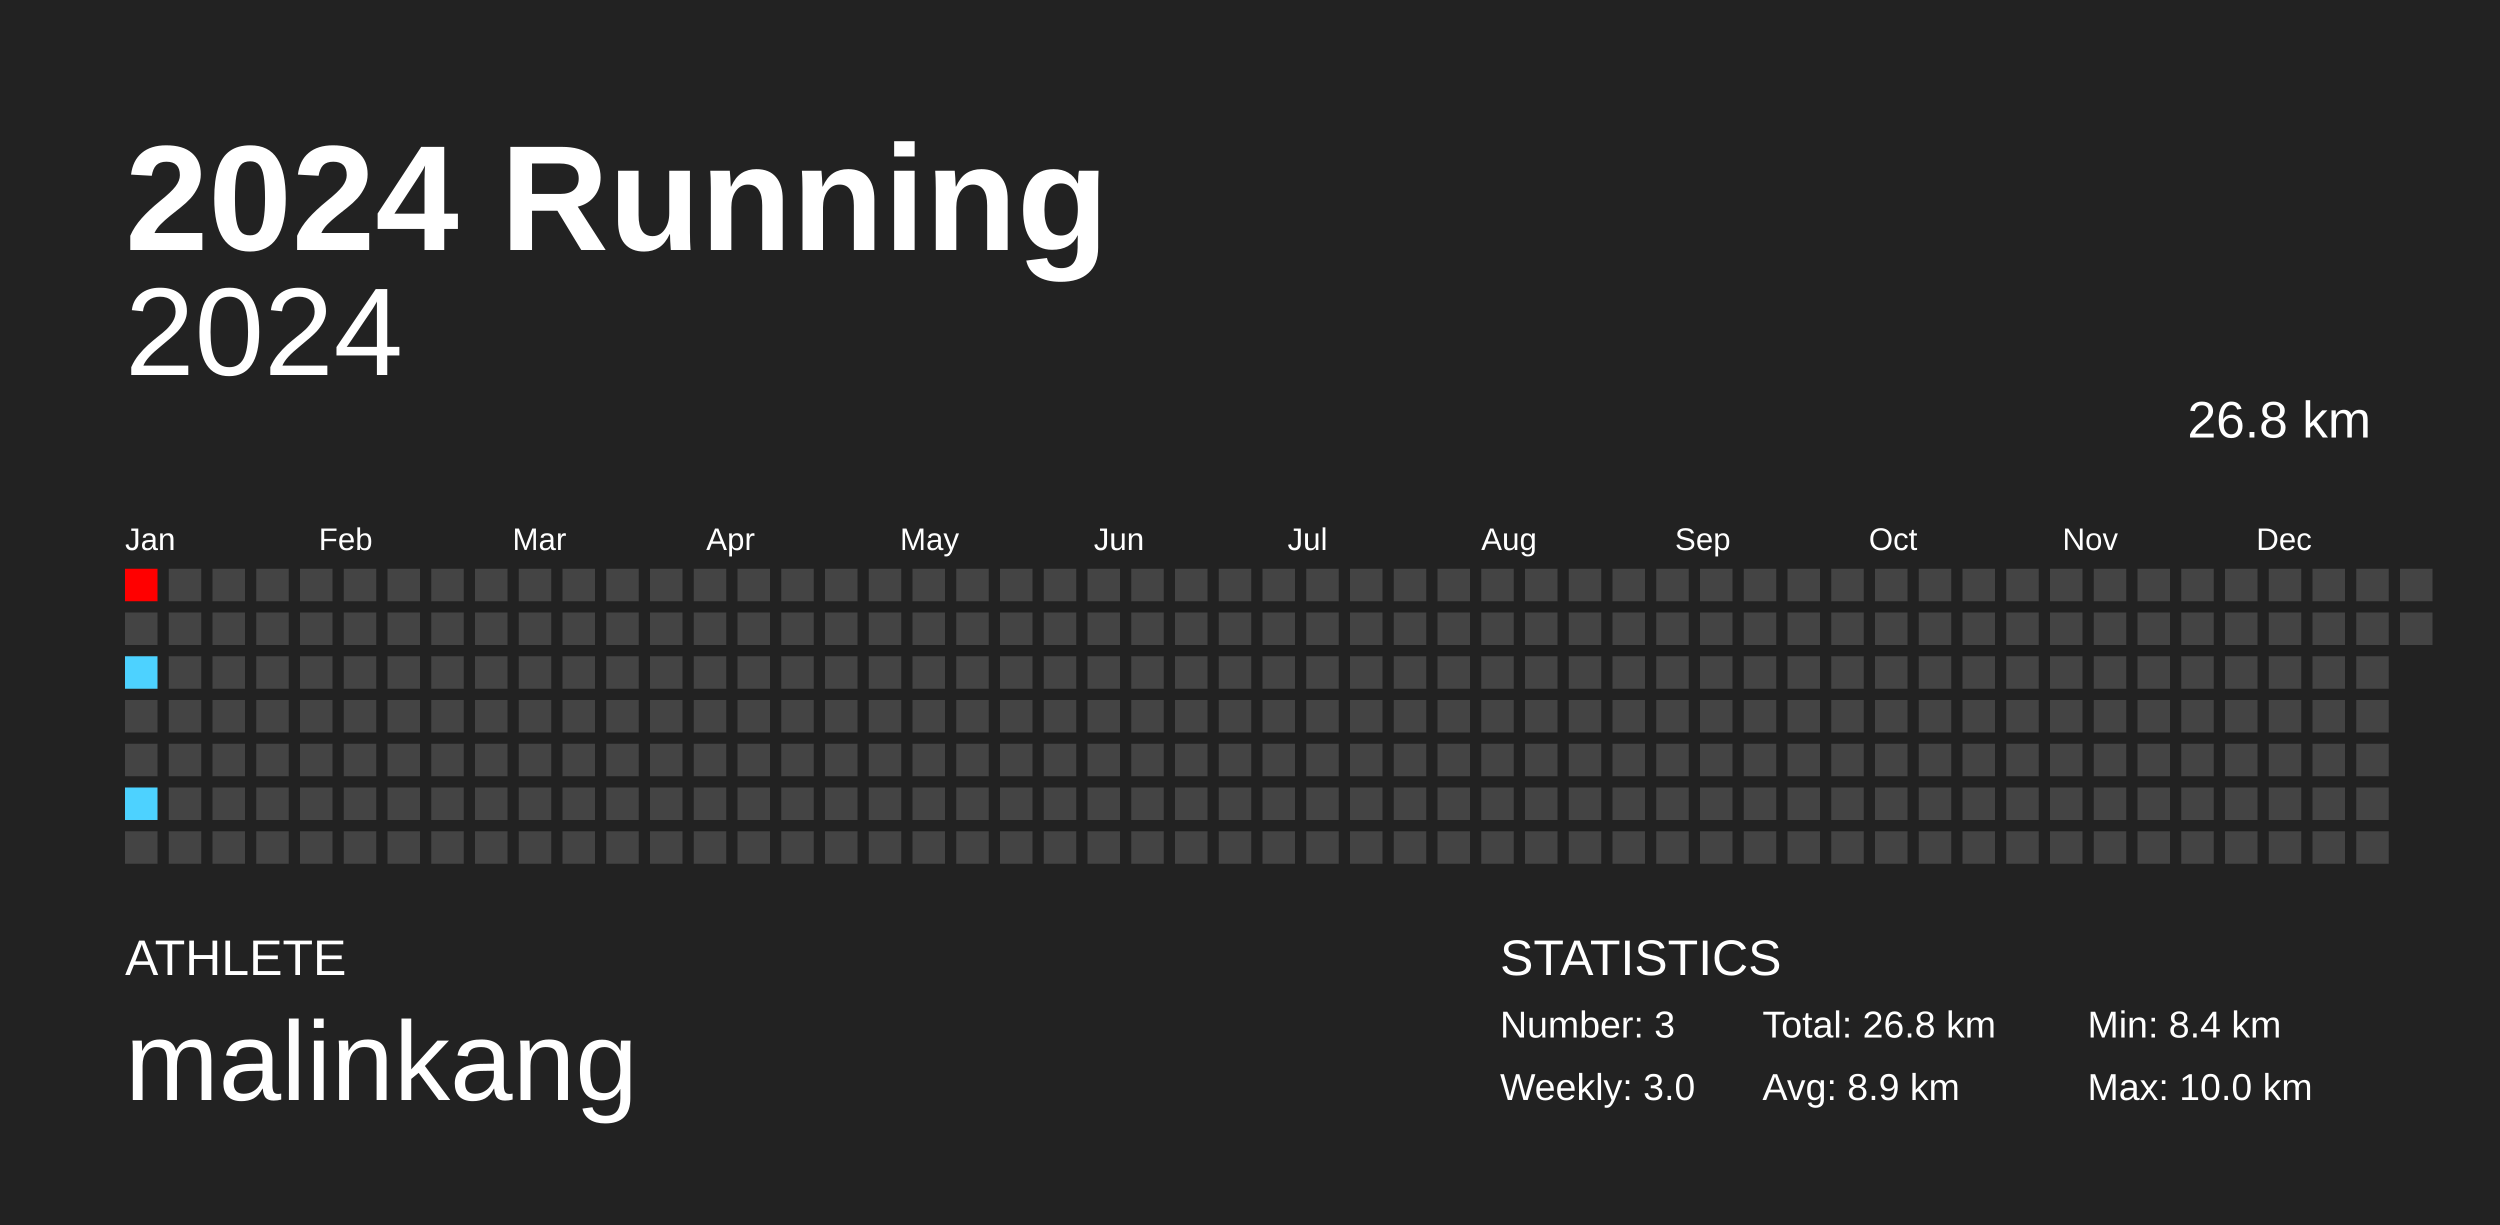
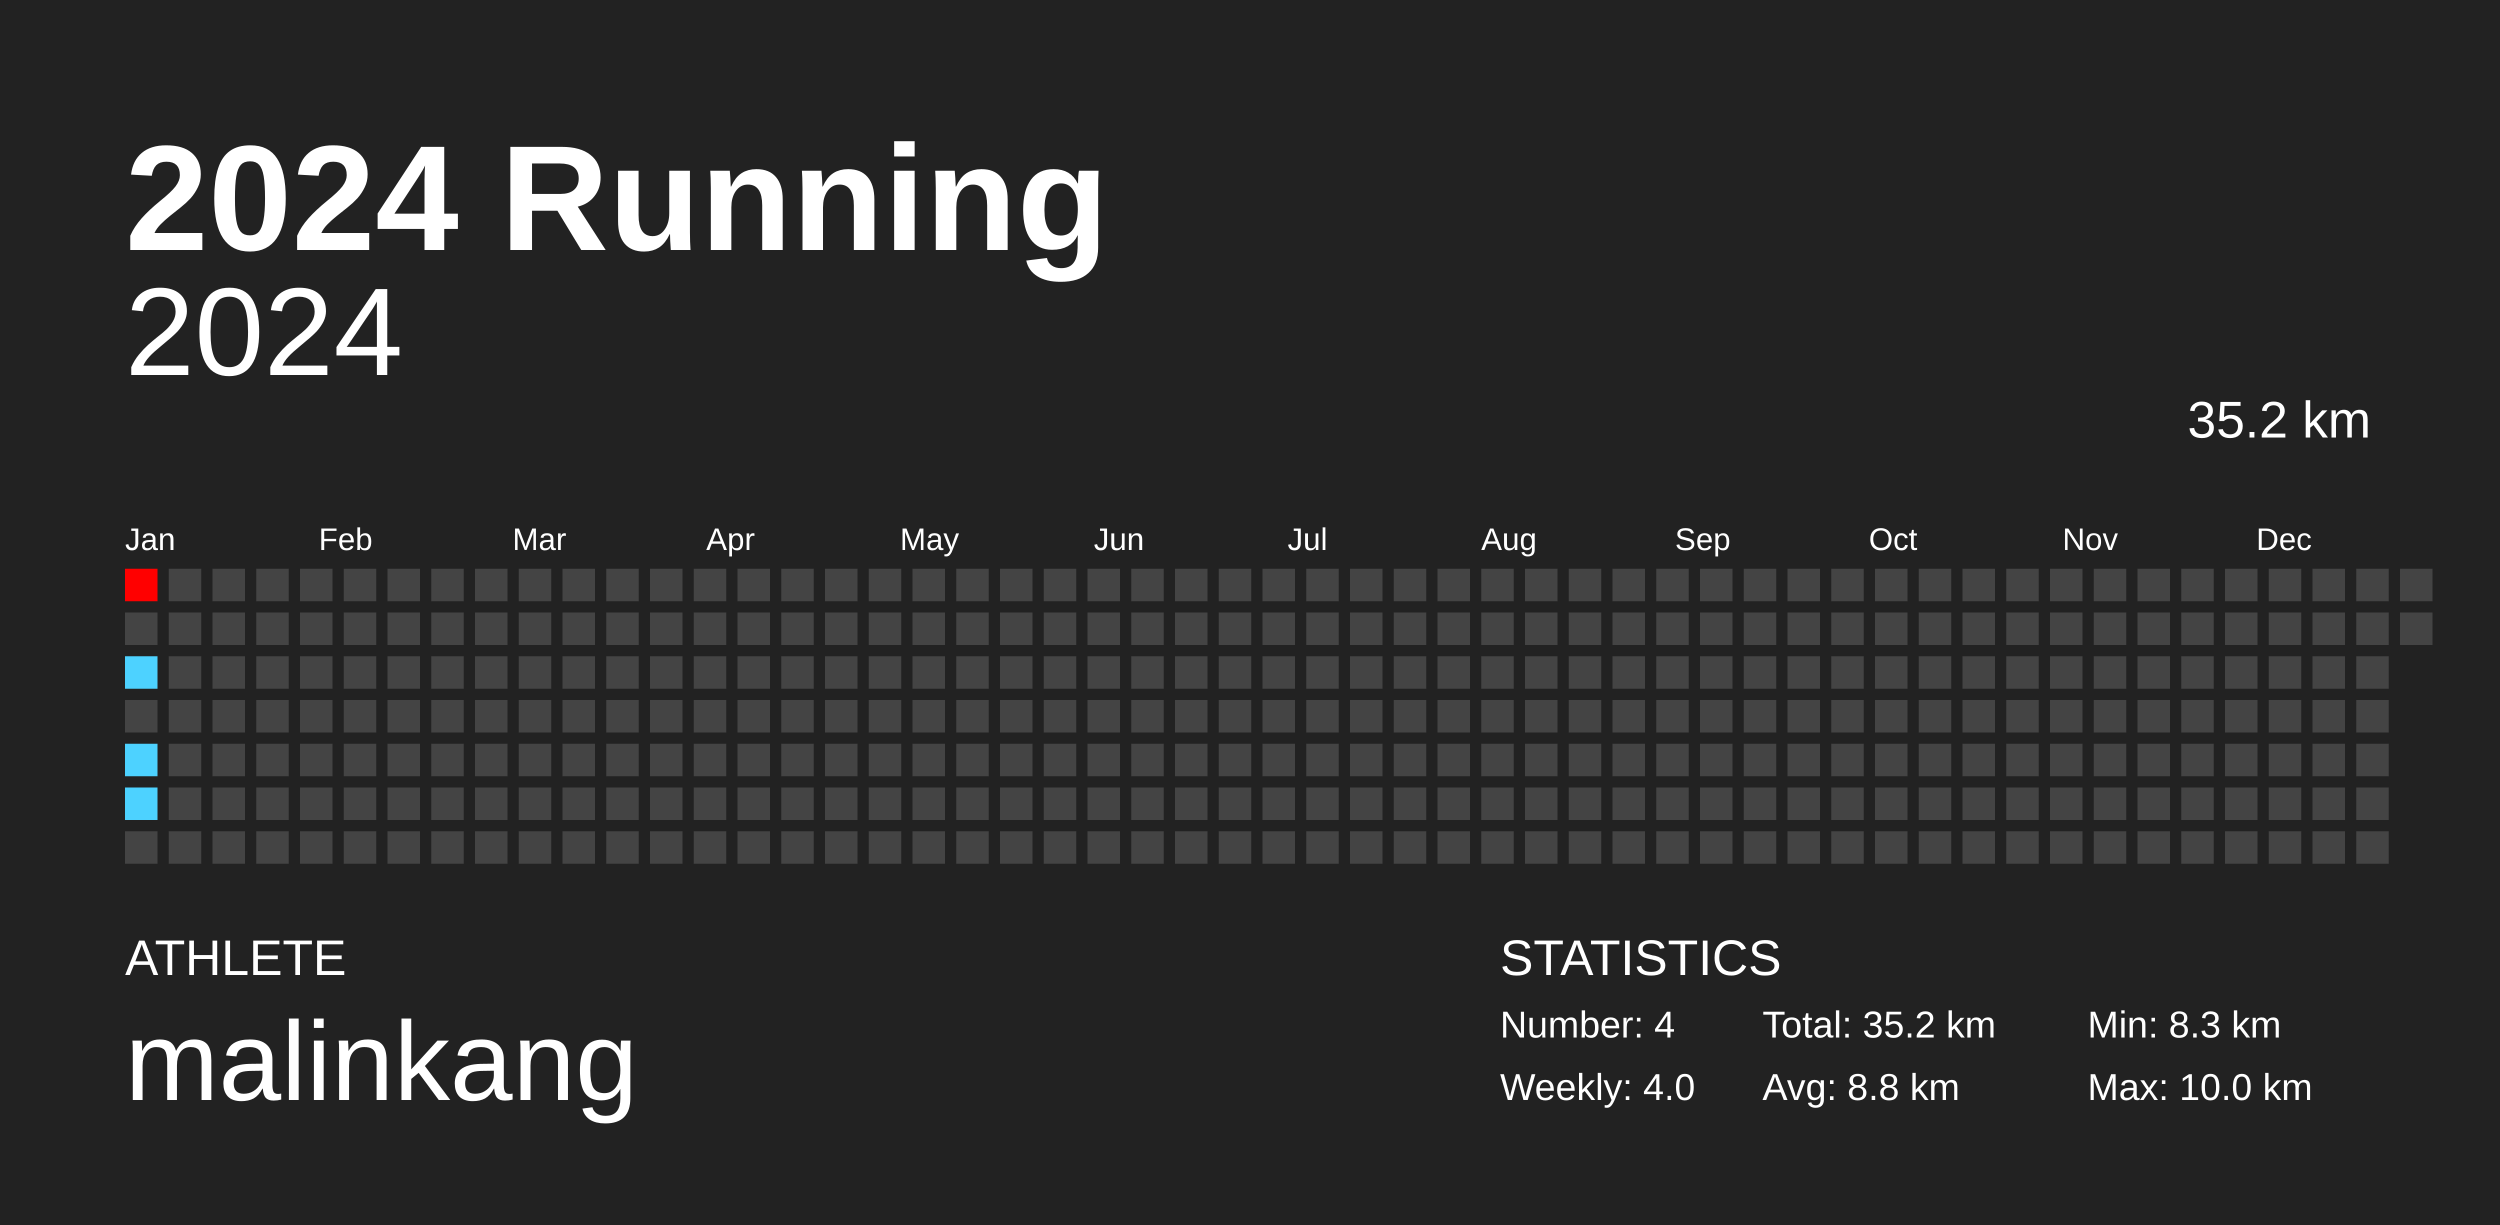
<svg xmlns="http://www.w3.org/2000/svg" baseProfile="full" height="98mm" version="1.1" viewBox="0,0,200,98" width="200mm">
  <defs />
  <rect fill="#222222" height="98" width="200" x="0" y="0" />
  <text fill="#FFFFFF" style="font-size:12px; font-family:Arial; font-weight:bold;" x="10" y="20">2024 Running</text>
  <text fill="#FFFFFF" style="font-size:4px; font-family:Arial" x="10" y="78">ATHLETE</text>
  <text fill="#FFFFFF" style="font-size:9px; font-family:Arial" x="10" y="88">malinkang</text>
  <text fill="#FFFFFF" style="font-size:4px; font-family:Arial" x="120" y="78">STATISTICS</text>
-   <text fill="#FFFFFF" style="font-size:3px; font-family:Arial" x="120" y="83">Number: 3</text>
-   <text fill="#FFFFFF" style="font-size:3px; font-family:Arial" x="120" y="88">Weekly: 3.0</text>
-   <text fill="#FFFFFF" style="font-size:3px; font-family:Arial" x="141" y="83">Total: 26.8 km</text>
-   <text fill="#FFFFFF" style="font-size:3px; font-family:Arial" x="141" y="88">Avg: 8.9 km</text>
-   <text fill="#FFFFFF" style="font-size:3px; font-family:Arial" x="167" y="83">Min: 8.4 km</text>
+   <text fill="#FFFFFF" style="font-size:3px; font-family:Arial" x="120" y="83">Number: 4</text>
+   <text fill="#FFFFFF" style="font-size:3px; font-family:Arial" x="120" y="88">Weekly: 4.0</text>
+   <text fill="#FFFFFF" style="font-size:3px; font-family:Arial" x="141" y="83">Total: 35.2 km</text>
+   <text fill="#FFFFFF" style="font-size:3px; font-family:Arial" x="141" y="88">Avg: 8.8 km</text>
+   <text fill="#FFFFFF" style="font-size:3px; font-family:Arial" x="167" y="83">Min: 8.3 km</text>
  <text fill="#FFFFFF" style="font-size:3px; font-family:Arial" x="167" y="88">Max: 10.0 km</text>
  <text alignment-baseline="hanging" fill="#FFFFFF" style="font-size:10.0px; font-family:Arial;" x="10" y="30">2024</text>
-   <text alignment-baseline="hanging" fill="#FFFFFF" style="font-size:4.125px; font-family:Arial;" x="175" y="35">26.8 km</text>
+   <text alignment-baseline="hanging" fill="#FFFFFF" style="font-size:4.125px; font-family:Arial;" x="175" y="35">35.2 km</text>
  <text fill="#FFFFFF" style="font-size:2.5px; font-family:Arial" x="10.0" y="44">Jan</text>
  <text fill="#FFFFFF" style="font-size:2.5px; font-family:Arial" x="25.5" y="44">Feb</text>
  <text fill="#FFFFFF" style="font-size:2.5px; font-family:Arial" x="41.0" y="44">Mar</text>
  <text fill="#FFFFFF" style="font-size:2.5px; font-family:Arial" x="56.5" y="44">Apr</text>
  <text fill="#FFFFFF" style="font-size:2.5px; font-family:Arial" x="72.0" y="44">May</text>
  <text fill="#FFFFFF" style="font-size:2.5px; font-family:Arial" x="87.5" y="44">Jun</text>
  <text fill="#FFFFFF" style="font-size:2.5px; font-family:Arial" x="103.0" y="44">Jul</text>
  <text fill="#FFFFFF" style="font-size:2.5px; font-family:Arial" x="118.5" y="44">Aug</text>
  <text fill="#FFFFFF" style="font-size:2.5px; font-family:Arial" x="134.0" y="44">Sep</text>
  <text fill="#FFFFFF" style="font-size:2.5px; font-family:Arial" x="149.5" y="44">Oct</text>
  <text fill="#FFFFFF" style="font-size:2.5px; font-family:Arial" x="165.0" y="44">Nov</text>
  <text fill="#FFFFFF" style="font-size:2.5px; font-family:Arial" x="180.5" y="44">Dec</text>
  <rect fill="#ff0000" height="2.6" width="2.6" x="10.0" y="45.5" />
  <rect fill="#444444" height="2.6" width="2.6" x="10.0" y="49.0" />
  <rect fill="#4dd2ff" height="2.6" width="2.6" x="10.0" y="52.5" />
  <rect fill="#444444" height="2.6" width="2.6" x="10.0" y="56.0" />
-   <rect fill="#444444" height="2.6" width="2.6" x="10.0" y="59.5" />
+   <rect fill="#4dd2ff" height="2.6" width="2.6" x="10.0" y="59.5" />
  <rect fill="#4dd2ff" height="2.6" width="2.6" x="10.0" y="63.0" />
  <rect fill="#444444" height="2.6" width="2.6" x="10.0" y="66.5" />
  <rect fill="#444444" height="2.6" width="2.6" x="13.5" y="45.5" />
  <rect fill="#444444" height="2.6" width="2.6" x="13.5" y="49.0" />
  <rect fill="#444444" height="2.6" width="2.6" x="13.5" y="52.5" />
  <rect fill="#444444" height="2.6" width="2.6" x="13.5" y="56.0" />
  <rect fill="#444444" height="2.6" width="2.6" x="13.5" y="59.5" />
  <rect fill="#444444" height="2.6" width="2.6" x="13.5" y="63.0" />
  <rect fill="#444444" height="2.6" width="2.6" x="13.5" y="66.5" />
  <rect fill="#444444" height="2.6" width="2.6" x="17.0" y="45.5" />
  <rect fill="#444444" height="2.6" width="2.6" x="17.0" y="49.0" />
  <rect fill="#444444" height="2.6" width="2.6" x="17.0" y="52.5" />
  <rect fill="#444444" height="2.6" width="2.6" x="17.0" y="56.0" />
  <rect fill="#444444" height="2.6" width="2.6" x="17.0" y="59.5" />
  <rect fill="#444444" height="2.6" width="2.6" x="17.0" y="63.0" />
  <rect fill="#444444" height="2.6" width="2.6" x="17.0" y="66.5" />
  <rect fill="#444444" height="2.6" width="2.6" x="20.5" y="45.5" />
  <rect fill="#444444" height="2.6" width="2.6" x="20.5" y="49.0" />
  <rect fill="#444444" height="2.6" width="2.6" x="20.5" y="52.5" />
  <rect fill="#444444" height="2.6" width="2.6" x="20.5" y="56.0" />
  <rect fill="#444444" height="2.6" width="2.6" x="20.5" y="59.5" />
  <rect fill="#444444" height="2.6" width="2.6" x="20.5" y="63.0" />
  <rect fill="#444444" height="2.6" width="2.6" x="20.5" y="66.5" />
  <rect fill="#444444" height="2.6" width="2.6" x="24.0" y="45.5" />
  <rect fill="#444444" height="2.6" width="2.6" x="24.0" y="49.0" />
  <rect fill="#444444" height="2.6" width="2.6" x="24.0" y="52.5" />
  <rect fill="#444444" height="2.6" width="2.6" x="24.0" y="56.0" />
  <rect fill="#444444" height="2.6" width="2.6" x="24.0" y="59.5" />
  <rect fill="#444444" height="2.6" width="2.6" x="24.0" y="63.0" />
  <rect fill="#444444" height="2.6" width="2.6" x="24.0" y="66.5" />
  <rect fill="#444444" height="2.6" width="2.6" x="27.5" y="45.5" />
  <rect fill="#444444" height="2.6" width="2.6" x="27.5" y="49.0" />
  <rect fill="#444444" height="2.6" width="2.6" x="27.5" y="52.5" />
  <rect fill="#444444" height="2.6" width="2.6" x="27.5" y="56.0" />
  <rect fill="#444444" height="2.6" width="2.6" x="27.5" y="59.5" />
  <rect fill="#444444" height="2.6" width="2.6" x="27.5" y="63.0" />
  <rect fill="#444444" height="2.6" width="2.6" x="27.5" y="66.5" />
  <rect fill="#444444" height="2.6" width="2.6" x="31.0" y="45.5" />
  <rect fill="#444444" height="2.6" width="2.6" x="31.0" y="49.0" />
  <rect fill="#444444" height="2.6" width="2.6" x="31.0" y="52.5" />
  <rect fill="#444444" height="2.6" width="2.6" x="31.0" y="56.0" />
  <rect fill="#444444" height="2.6" width="2.6" x="31.0" y="59.5" />
  <rect fill="#444444" height="2.6" width="2.6" x="31.0" y="63.0" />
  <rect fill="#444444" height="2.6" width="2.6" x="31.0" y="66.5" />
  <rect fill="#444444" height="2.6" width="2.6" x="34.5" y="45.5" />
  <rect fill="#444444" height="2.6" width="2.6" x="34.5" y="49.0" />
  <rect fill="#444444" height="2.6" width="2.6" x="34.5" y="52.5" />
  <rect fill="#444444" height="2.6" width="2.6" x="34.5" y="56.0" />
  <rect fill="#444444" height="2.6" width="2.6" x="34.5" y="59.5" />
  <rect fill="#444444" height="2.6" width="2.6" x="34.5" y="63.0" />
  <rect fill="#444444" height="2.6" width="2.6" x="34.5" y="66.5" />
  <rect fill="#444444" height="2.6" width="2.6" x="38.0" y="45.5" />
  <rect fill="#444444" height="2.6" width="2.6" x="38.0" y="49.0" />
  <rect fill="#444444" height="2.6" width="2.6" x="38.0" y="52.5" />
  <rect fill="#444444" height="2.6" width="2.6" x="38.0" y="56.0" />
  <rect fill="#444444" height="2.6" width="2.6" x="38.0" y="59.5" />
  <rect fill="#444444" height="2.6" width="2.6" x="38.0" y="63.0" />
  <rect fill="#444444" height="2.6" width="2.6" x="38.0" y="66.5" />
  <rect fill="#444444" height="2.6" width="2.6" x="41.5" y="45.5" />
  <rect fill="#444444" height="2.6" width="2.6" x="41.5" y="49.0" />
  <rect fill="#444444" height="2.6" width="2.6" x="41.5" y="52.5" />
  <rect fill="#444444" height="2.6" width="2.6" x="41.5" y="56.0" />
  <rect fill="#444444" height="2.6" width="2.6" x="41.5" y="59.5" />
  <rect fill="#444444" height="2.6" width="2.6" x="41.5" y="63.0" />
  <rect fill="#444444" height="2.6" width="2.6" x="41.5" y="66.5" />
  <rect fill="#444444" height="2.6" width="2.6" x="45.0" y="45.5" />
  <rect fill="#444444" height="2.6" width="2.6" x="45.0" y="49.0" />
  <rect fill="#444444" height="2.6" width="2.6" x="45.0" y="52.5" />
  <rect fill="#444444" height="2.6" width="2.6" x="45.0" y="56.0" />
  <rect fill="#444444" height="2.6" width="2.6" x="45.0" y="59.5" />
  <rect fill="#444444" height="2.6" width="2.6" x="45.0" y="63.0" />
  <rect fill="#444444" height="2.6" width="2.6" x="45.0" y="66.5" />
  <rect fill="#444444" height="2.6" width="2.6" x="48.5" y="45.5" />
  <rect fill="#444444" height="2.6" width="2.6" x="48.5" y="49.0" />
  <rect fill="#444444" height="2.6" width="2.6" x="48.5" y="52.5" />
  <rect fill="#444444" height="2.6" width="2.6" x="48.5" y="56.0" />
  <rect fill="#444444" height="2.6" width="2.6" x="48.5" y="59.5" />
  <rect fill="#444444" height="2.6" width="2.6" x="48.5" y="63.0" />
  <rect fill="#444444" height="2.6" width="2.6" x="48.5" y="66.5" />
  <rect fill="#444444" height="2.6" width="2.6" x="52.0" y="45.5" />
  <rect fill="#444444" height="2.6" width="2.6" x="52.0" y="49.0" />
  <rect fill="#444444" height="2.6" width="2.6" x="52.0" y="52.5" />
  <rect fill="#444444" height="2.6" width="2.6" x="52.0" y="56.0" />
  <rect fill="#444444" height="2.6" width="2.6" x="52.0" y="59.5" />
  <rect fill="#444444" height="2.6" width="2.6" x="52.0" y="63.0" />
  <rect fill="#444444" height="2.6" width="2.6" x="52.0" y="66.5" />
  <rect fill="#444444" height="2.6" width="2.6" x="55.5" y="45.5" />
  <rect fill="#444444" height="2.6" width="2.6" x="55.5" y="49.0" />
  <rect fill="#444444" height="2.6" width="2.6" x="55.5" y="52.5" />
  <rect fill="#444444" height="2.6" width="2.6" x="55.5" y="56.0" />
  <rect fill="#444444" height="2.6" width="2.6" x="55.5" y="59.5" />
  <rect fill="#444444" height="2.6" width="2.6" x="55.5" y="63.0" />
  <rect fill="#444444" height="2.6" width="2.6" x="55.5" y="66.5" />
  <rect fill="#444444" height="2.6" width="2.6" x="59.0" y="45.5" />
  <rect fill="#444444" height="2.6" width="2.6" x="59.0" y="49.0" />
  <rect fill="#444444" height="2.6" width="2.6" x="59.0" y="52.5" />
  <rect fill="#444444" height="2.6" width="2.6" x="59.0" y="56.0" />
  <rect fill="#444444" height="2.6" width="2.6" x="59.0" y="59.5" />
  <rect fill="#444444" height="2.6" width="2.6" x="59.0" y="63.0" />
  <rect fill="#444444" height="2.6" width="2.6" x="59.0" y="66.5" />
  <rect fill="#444444" height="2.6" width="2.6" x="62.5" y="45.5" />
  <rect fill="#444444" height="2.6" width="2.6" x="62.5" y="49.0" />
  <rect fill="#444444" height="2.6" width="2.6" x="62.5" y="52.5" />
  <rect fill="#444444" height="2.6" width="2.6" x="62.5" y="56.0" />
  <rect fill="#444444" height="2.6" width="2.6" x="62.5" y="59.5" />
  <rect fill="#444444" height="2.6" width="2.6" x="62.5" y="63.0" />
  <rect fill="#444444" height="2.6" width="2.6" x="62.5" y="66.5" />
  <rect fill="#444444" height="2.6" width="2.6" x="66.0" y="45.5" />
  <rect fill="#444444" height="2.6" width="2.6" x="66.0" y="49.0" />
  <rect fill="#444444" height="2.6" width="2.6" x="66.0" y="52.5" />
  <rect fill="#444444" height="2.6" width="2.6" x="66.0" y="56.0" />
  <rect fill="#444444" height="2.6" width="2.6" x="66.0" y="59.5" />
  <rect fill="#444444" height="2.6" width="2.6" x="66.0" y="63.0" />
  <rect fill="#444444" height="2.6" width="2.6" x="66.0" y="66.5" />
  <rect fill="#444444" height="2.6" width="2.6" x="69.5" y="45.5" />
  <rect fill="#444444" height="2.6" width="2.6" x="69.5" y="49.0" />
  <rect fill="#444444" height="2.6" width="2.6" x="69.5" y="52.5" />
  <rect fill="#444444" height="2.6" width="2.6" x="69.5" y="56.0" />
  <rect fill="#444444" height="2.6" width="2.6" x="69.5" y="59.5" />
  <rect fill="#444444" height="2.6" width="2.6" x="69.5" y="63.0" />
  <rect fill="#444444" height="2.6" width="2.6" x="69.5" y="66.5" />
  <rect fill="#444444" height="2.6" width="2.6" x="73.0" y="45.5" />
  <rect fill="#444444" height="2.6" width="2.6" x="73.0" y="49.0" />
  <rect fill="#444444" height="2.6" width="2.6" x="73.0" y="52.5" />
  <rect fill="#444444" height="2.6" width="2.6" x="73.0" y="56.0" />
  <rect fill="#444444" height="2.6" width="2.6" x="73.0" y="59.5" />
  <rect fill="#444444" height="2.6" width="2.6" x="73.0" y="63.0" />
  <rect fill="#444444" height="2.6" width="2.6" x="73.0" y="66.5" />
  <rect fill="#444444" height="2.6" width="2.6" x="76.5" y="45.5" />
  <rect fill="#444444" height="2.6" width="2.6" x="76.5" y="49.0" />
  <rect fill="#444444" height="2.6" width="2.6" x="76.5" y="52.5" />
  <rect fill="#444444" height="2.6" width="2.6" x="76.5" y="56.0" />
  <rect fill="#444444" height="2.6" width="2.6" x="76.5" y="59.5" />
  <rect fill="#444444" height="2.6" width="2.6" x="76.5" y="63.0" />
  <rect fill="#444444" height="2.6" width="2.6" x="76.5" y="66.5" />
  <rect fill="#444444" height="2.6" width="2.6" x="80.0" y="45.5" />
  <rect fill="#444444" height="2.6" width="2.6" x="80.0" y="49.0" />
  <rect fill="#444444" height="2.6" width="2.6" x="80.0" y="52.5" />
  <rect fill="#444444" height="2.6" width="2.6" x="80.0" y="56.0" />
  <rect fill="#444444" height="2.6" width="2.6" x="80.0" y="59.5" />
  <rect fill="#444444" height="2.6" width="2.6" x="80.0" y="63.0" />
  <rect fill="#444444" height="2.6" width="2.6" x="80.0" y="66.5" />
  <rect fill="#444444" height="2.6" width="2.6" x="83.5" y="45.5" />
  <rect fill="#444444" height="2.6" width="2.6" x="83.5" y="49.0" />
  <rect fill="#444444" height="2.6" width="2.6" x="83.5" y="52.5" />
  <rect fill="#444444" height="2.6" width="2.6" x="83.5" y="56.0" />
  <rect fill="#444444" height="2.6" width="2.6" x="83.5" y="59.5" />
  <rect fill="#444444" height="2.6" width="2.6" x="83.5" y="63.0" />
  <rect fill="#444444" height="2.6" width="2.6" x="83.5" y="66.5" />
  <rect fill="#444444" height="2.6" width="2.6" x="87.0" y="45.5" />
  <rect fill="#444444" height="2.6" width="2.6" x="87.0" y="49.0" />
  <rect fill="#444444" height="2.6" width="2.6" x="87.0" y="52.5" />
  <rect fill="#444444" height="2.6" width="2.6" x="87.0" y="56.0" />
  <rect fill="#444444" height="2.6" width="2.6" x="87.0" y="59.5" />
  <rect fill="#444444" height="2.6" width="2.6" x="87.0" y="63.0" />
  <rect fill="#444444" height="2.6" width="2.6" x="87.0" y="66.5" />
  <rect fill="#444444" height="2.6" width="2.6" x="90.5" y="45.5" />
  <rect fill="#444444" height="2.6" width="2.6" x="90.5" y="49.0" />
  <rect fill="#444444" height="2.6" width="2.6" x="90.5" y="52.5" />
  <rect fill="#444444" height="2.6" width="2.6" x="90.5" y="56.0" />
  <rect fill="#444444" height="2.6" width="2.6" x="90.5" y="59.5" />
  <rect fill="#444444" height="2.6" width="2.6" x="90.5" y="63.0" />
  <rect fill="#444444" height="2.6" width="2.6" x="90.5" y="66.5" />
  <rect fill="#444444" height="2.6" width="2.6" x="94.0" y="45.5" />
  <rect fill="#444444" height="2.6" width="2.6" x="94.0" y="49.0" />
  <rect fill="#444444" height="2.6" width="2.6" x="94.0" y="52.5" />
  <rect fill="#444444" height="2.6" width="2.6" x="94.0" y="56.0" />
  <rect fill="#444444" height="2.6" width="2.6" x="94.0" y="59.5" />
  <rect fill="#444444" height="2.6" width="2.6" x="94.0" y="63.0" />
  <rect fill="#444444" height="2.6" width="2.6" x="94.0" y="66.5" />
  <rect fill="#444444" height="2.6" width="2.6" x="97.5" y="45.5" />
  <rect fill="#444444" height="2.6" width="2.6" x="97.5" y="49.0" />
  <rect fill="#444444" height="2.6" width="2.6" x="97.5" y="52.5" />
  <rect fill="#444444" height="2.6" width="2.6" x="97.5" y="56.0" />
  <rect fill="#444444" height="2.6" width="2.6" x="97.5" y="59.5" />
  <rect fill="#444444" height="2.6" width="2.6" x="97.5" y="63.0" />
  <rect fill="#444444" height="2.6" width="2.6" x="97.5" y="66.5" />
  <rect fill="#444444" height="2.6" width="2.6" x="101.0" y="45.5" />
  <rect fill="#444444" height="2.6" width="2.6" x="101.0" y="49.0" />
  <rect fill="#444444" height="2.6" width="2.6" x="101.0" y="52.5" />
  <rect fill="#444444" height="2.6" width="2.6" x="101.0" y="56.0" />
  <rect fill="#444444" height="2.6" width="2.6" x="101.0" y="59.5" />
  <rect fill="#444444" height="2.6" width="2.6" x="101.0" y="63.0" />
  <rect fill="#444444" height="2.6" width="2.6" x="101.0" y="66.5" />
  <rect fill="#444444" height="2.6" width="2.6" x="104.5" y="45.5" />
  <rect fill="#444444" height="2.6" width="2.6" x="104.5" y="49.0" />
  <rect fill="#444444" height="2.6" width="2.6" x="104.5" y="52.5" />
  <rect fill="#444444" height="2.6" width="2.6" x="104.5" y="56.0" />
  <rect fill="#444444" height="2.6" width="2.6" x="104.5" y="59.5" />
  <rect fill="#444444" height="2.6" width="2.6" x="104.5" y="63.0" />
  <rect fill="#444444" height="2.6" width="2.6" x="104.5" y="66.5" />
  <rect fill="#444444" height="2.6" width="2.6" x="108.0" y="45.5" />
  <rect fill="#444444" height="2.6" width="2.6" x="108.0" y="49.0" />
  <rect fill="#444444" height="2.6" width="2.6" x="108.0" y="52.5" />
  <rect fill="#444444" height="2.6" width="2.6" x="108.0" y="56.0" />
  <rect fill="#444444" height="2.6" width="2.6" x="108.0" y="59.5" />
  <rect fill="#444444" height="2.6" width="2.6" x="108.0" y="63.0" />
  <rect fill="#444444" height="2.6" width="2.6" x="108.0" y="66.5" />
  <rect fill="#444444" height="2.6" width="2.6" x="111.5" y="45.5" />
  <rect fill="#444444" height="2.6" width="2.6" x="111.5" y="49.0" />
  <rect fill="#444444" height="2.6" width="2.6" x="111.5" y="52.5" />
  <rect fill="#444444" height="2.6" width="2.6" x="111.5" y="56.0" />
  <rect fill="#444444" height="2.6" width="2.6" x="111.5" y="59.5" />
  <rect fill="#444444" height="2.6" width="2.6" x="111.5" y="63.0" />
  <rect fill="#444444" height="2.6" width="2.6" x="111.5" y="66.5" />
  <rect fill="#444444" height="2.6" width="2.6" x="115.0" y="45.5" />
  <rect fill="#444444" height="2.6" width="2.6" x="115.0" y="49.0" />
  <rect fill="#444444" height="2.6" width="2.6" x="115.0" y="52.5" />
  <rect fill="#444444" height="2.6" width="2.6" x="115.0" y="56.0" />
  <rect fill="#444444" height="2.6" width="2.6" x="115.0" y="59.5" />
  <rect fill="#444444" height="2.6" width="2.6" x="115.0" y="63.0" />
  <rect fill="#444444" height="2.6" width="2.6" x="115.0" y="66.5" />
  <rect fill="#444444" height="2.6" width="2.6" x="118.5" y="45.5" />
  <rect fill="#444444" height="2.6" width="2.6" x="118.5" y="49.0" />
  <rect fill="#444444" height="2.6" width="2.6" x="118.5" y="52.5" />
  <rect fill="#444444" height="2.6" width="2.6" x="118.5" y="56.0" />
  <rect fill="#444444" height="2.6" width="2.6" x="118.5" y="59.5" />
  <rect fill="#444444" height="2.6" width="2.6" x="118.5" y="63.0" />
  <rect fill="#444444" height="2.6" width="2.6" x="118.5" y="66.5" />
  <rect fill="#444444" height="2.6" width="2.6" x="122.0" y="45.5" />
  <rect fill="#444444" height="2.6" width="2.6" x="122.0" y="49.0" />
  <rect fill="#444444" height="2.6" width="2.6" x="122.0" y="52.5" />
  <rect fill="#444444" height="2.6" width="2.6" x="122.0" y="56.0" />
  <rect fill="#444444" height="2.6" width="2.6" x="122.0" y="59.5" />
  <rect fill="#444444" height="2.6" width="2.6" x="122.0" y="63.0" />
  <rect fill="#444444" height="2.6" width="2.6" x="122.0" y="66.5" />
  <rect fill="#444444" height="2.6" width="2.6" x="125.5" y="45.5" />
  <rect fill="#444444" height="2.6" width="2.6" x="125.5" y="49.0" />
  <rect fill="#444444" height="2.6" width="2.6" x="125.5" y="52.5" />
  <rect fill="#444444" height="2.6" width="2.6" x="125.5" y="56.0" />
  <rect fill="#444444" height="2.6" width="2.6" x="125.5" y="59.5" />
  <rect fill="#444444" height="2.6" width="2.6" x="125.5" y="63.0" />
  <rect fill="#444444" height="2.6" width="2.6" x="125.5" y="66.5" />
  <rect fill="#444444" height="2.6" width="2.6" x="129.0" y="45.5" />
  <rect fill="#444444" height="2.6" width="2.6" x="129.0" y="49.0" />
  <rect fill="#444444" height="2.6" width="2.6" x="129.0" y="52.5" />
  <rect fill="#444444" height="2.6" width="2.6" x="129.0" y="56.0" />
  <rect fill="#444444" height="2.6" width="2.6" x="129.0" y="59.5" />
  <rect fill="#444444" height="2.6" width="2.6" x="129.0" y="63.0" />
  <rect fill="#444444" height="2.6" width="2.6" x="129.0" y="66.5" />
  <rect fill="#444444" height="2.6" width="2.6" x="132.5" y="45.5" />
  <rect fill="#444444" height="2.6" width="2.6" x="132.5" y="49.0" />
  <rect fill="#444444" height="2.6" width="2.6" x="132.5" y="52.5" />
  <rect fill="#444444" height="2.6" width="2.6" x="132.5" y="56.0" />
  <rect fill="#444444" height="2.6" width="2.6" x="132.5" y="59.5" />
  <rect fill="#444444" height="2.6" width="2.6" x="132.5" y="63.0" />
  <rect fill="#444444" height="2.6" width="2.6" x="132.5" y="66.5" />
  <rect fill="#444444" height="2.6" width="2.6" x="136.0" y="45.5" />
  <rect fill="#444444" height="2.6" width="2.6" x="136.0" y="49.0" />
  <rect fill="#444444" height="2.6" width="2.6" x="136.0" y="52.5" />
  <rect fill="#444444" height="2.6" width="2.6" x="136.0" y="56.0" />
  <rect fill="#444444" height="2.6" width="2.6" x="136.0" y="59.5" />
  <rect fill="#444444" height="2.6" width="2.6" x="136.0" y="63.0" />
  <rect fill="#444444" height="2.6" width="2.6" x="136.0" y="66.5" />
  <rect fill="#444444" height="2.6" width="2.6" x="139.5" y="45.5" />
  <rect fill="#444444" height="2.6" width="2.6" x="139.5" y="49.0" />
  <rect fill="#444444" height="2.6" width="2.6" x="139.5" y="52.5" />
  <rect fill="#444444" height="2.6" width="2.6" x="139.5" y="56.0" />
  <rect fill="#444444" height="2.6" width="2.6" x="139.5" y="59.5" />
  <rect fill="#444444" height="2.6" width="2.6" x="139.5" y="63.0" />
  <rect fill="#444444" height="2.6" width="2.6" x="139.5" y="66.5" />
  <rect fill="#444444" height="2.6" width="2.6" x="143.0" y="45.5" />
  <rect fill="#444444" height="2.6" width="2.6" x="143.0" y="49.0" />
  <rect fill="#444444" height="2.6" width="2.6" x="143.0" y="52.5" />
  <rect fill="#444444" height="2.6" width="2.6" x="143.0" y="56.0" />
  <rect fill="#444444" height="2.6" width="2.6" x="143.0" y="59.5" />
  <rect fill="#444444" height="2.6" width="2.6" x="143.0" y="63.0" />
  <rect fill="#444444" height="2.6" width="2.6" x="143.0" y="66.5" />
  <rect fill="#444444" height="2.6" width="2.6" x="146.5" y="45.5" />
  <rect fill="#444444" height="2.6" width="2.6" x="146.5" y="49.0" />
  <rect fill="#444444" height="2.6" width="2.6" x="146.5" y="52.5" />
  <rect fill="#444444" height="2.6" width="2.6" x="146.5" y="56.0" />
  <rect fill="#444444" height="2.6" width="2.6" x="146.5" y="59.5" />
  <rect fill="#444444" height="2.6" width="2.6" x="146.5" y="63.0" />
  <rect fill="#444444" height="2.6" width="2.6" x="146.5" y="66.5" />
  <rect fill="#444444" height="2.6" width="2.6" x="150.0" y="45.5" />
  <rect fill="#444444" height="2.6" width="2.6" x="150.0" y="49.0" />
  <rect fill="#444444" height="2.6" width="2.6" x="150.0" y="52.5" />
  <rect fill="#444444" height="2.6" width="2.6" x="150.0" y="56.0" />
  <rect fill="#444444" height="2.6" width="2.6" x="150.0" y="59.5" />
  <rect fill="#444444" height="2.6" width="2.6" x="150.0" y="63.0" />
  <rect fill="#444444" height="2.6" width="2.6" x="150.0" y="66.5" />
  <rect fill="#444444" height="2.6" width="2.6" x="153.5" y="45.5" />
  <rect fill="#444444" height="2.6" width="2.6" x="153.5" y="49.0" />
  <rect fill="#444444" height="2.6" width="2.6" x="153.5" y="52.5" />
  <rect fill="#444444" height="2.6" width="2.6" x="153.5" y="56.0" />
  <rect fill="#444444" height="2.6" width="2.6" x="153.5" y="59.5" />
  <rect fill="#444444" height="2.6" width="2.6" x="153.5" y="63.0" />
  <rect fill="#444444" height="2.6" width="2.6" x="153.5" y="66.5" />
  <rect fill="#444444" height="2.6" width="2.6" x="157.0" y="45.5" />
  <rect fill="#444444" height="2.6" width="2.6" x="157.0" y="49.0" />
  <rect fill="#444444" height="2.6" width="2.6" x="157.0" y="52.5" />
  <rect fill="#444444" height="2.6" width="2.6" x="157.0" y="56.0" />
  <rect fill="#444444" height="2.6" width="2.6" x="157.0" y="59.5" />
  <rect fill="#444444" height="2.6" width="2.6" x="157.0" y="63.0" />
  <rect fill="#444444" height="2.6" width="2.6" x="157.0" y="66.5" />
  <rect fill="#444444" height="2.6" width="2.6" x="160.5" y="45.5" />
  <rect fill="#444444" height="2.6" width="2.6" x="160.5" y="49.0" />
  <rect fill="#444444" height="2.6" width="2.6" x="160.5" y="52.5" />
  <rect fill="#444444" height="2.6" width="2.6" x="160.5" y="56.0" />
  <rect fill="#444444" height="2.6" width="2.6" x="160.5" y="59.5" />
  <rect fill="#444444" height="2.6" width="2.6" x="160.5" y="63.0" />
  <rect fill="#444444" height="2.6" width="2.6" x="160.5" y="66.5" />
  <rect fill="#444444" height="2.6" width="2.6" x="164.0" y="45.5" />
  <rect fill="#444444" height="2.6" width="2.6" x="164.0" y="49.0" />
  <rect fill="#444444" height="2.6" width="2.6" x="164.0" y="52.5" />
  <rect fill="#444444" height="2.6" width="2.6" x="164.0" y="56.0" />
  <rect fill="#444444" height="2.6" width="2.6" x="164.0" y="59.5" />
  <rect fill="#444444" height="2.6" width="2.6" x="164.0" y="63.0" />
  <rect fill="#444444" height="2.6" width="2.6" x="164.0" y="66.5" />
  <rect fill="#444444" height="2.6" width="2.6" x="167.5" y="45.5" />
  <rect fill="#444444" height="2.6" width="2.6" x="167.5" y="49.0" />
  <rect fill="#444444" height="2.6" width="2.6" x="167.5" y="52.5" />
  <rect fill="#444444" height="2.6" width="2.6" x="167.5" y="56.0" />
  <rect fill="#444444" height="2.6" width="2.6" x="167.5" y="59.5" />
  <rect fill="#444444" height="2.6" width="2.6" x="167.5" y="63.0" />
  <rect fill="#444444" height="2.6" width="2.6" x="167.5" y="66.5" />
  <rect fill="#444444" height="2.6" width="2.6" x="171.0" y="45.5" />
  <rect fill="#444444" height="2.6" width="2.6" x="171.0" y="49.0" />
  <rect fill="#444444" height="2.6" width="2.6" x="171.0" y="52.5" />
  <rect fill="#444444" height="2.6" width="2.6" x="171.0" y="56.0" />
  <rect fill="#444444" height="2.6" width="2.6" x="171.0" y="59.5" />
  <rect fill="#444444" height="2.6" width="2.6" x="171.0" y="63.0" />
  <rect fill="#444444" height="2.6" width="2.6" x="171.0" y="66.5" />
  <rect fill="#444444" height="2.6" width="2.6" x="174.5" y="45.5" />
  <rect fill="#444444" height="2.6" width="2.6" x="174.5" y="49.0" />
  <rect fill="#444444" height="2.6" width="2.6" x="174.5" y="52.5" />
  <rect fill="#444444" height="2.6" width="2.6" x="174.5" y="56.0" />
  <rect fill="#444444" height="2.6" width="2.6" x="174.5" y="59.5" />
  <rect fill="#444444" height="2.6" width="2.6" x="174.5" y="63.0" />
  <rect fill="#444444" height="2.6" width="2.6" x="174.5" y="66.5" />
  <rect fill="#444444" height="2.6" width="2.6" x="178.0" y="45.5" />
  <rect fill="#444444" height="2.6" width="2.6" x="178.0" y="49.0" />
  <rect fill="#444444" height="2.6" width="2.6" x="178.0" y="52.5" />
  <rect fill="#444444" height="2.6" width="2.6" x="178.0" y="56.0" />
  <rect fill="#444444" height="2.6" width="2.6" x="178.0" y="59.5" />
  <rect fill="#444444" height="2.6" width="2.6" x="178.0" y="63.0" />
  <rect fill="#444444" height="2.6" width="2.6" x="178.0" y="66.5" />
  <rect fill="#444444" height="2.6" width="2.6" x="181.5" y="45.5" />
  <rect fill="#444444" height="2.6" width="2.6" x="181.5" y="49.0" />
  <rect fill="#444444" height="2.6" width="2.6" x="181.5" y="52.5" />
  <rect fill="#444444" height="2.6" width="2.6" x="181.5" y="56.0" />
  <rect fill="#444444" height="2.6" width="2.6" x="181.5" y="59.5" />
  <rect fill="#444444" height="2.6" width="2.6" x="181.5" y="63.0" />
  <rect fill="#444444" height="2.6" width="2.6" x="181.5" y="66.5" />
  <rect fill="#444444" height="2.6" width="2.6" x="185.0" y="45.5" />
  <rect fill="#444444" height="2.6" width="2.6" x="185.0" y="49.0" />
  <rect fill="#444444" height="2.6" width="2.6" x="185.0" y="52.5" />
  <rect fill="#444444" height="2.6" width="2.6" x="185.0" y="56.0" />
  <rect fill="#444444" height="2.6" width="2.6" x="185.0" y="59.5" />
  <rect fill="#444444" height="2.6" width="2.6" x="185.0" y="63.0" />
  <rect fill="#444444" height="2.6" width="2.6" x="185.0" y="66.5" />
  <rect fill="#444444" height="2.6" width="2.6" x="188.5" y="45.5" />
  <rect fill="#444444" height="2.6" width="2.6" x="188.5" y="49.0" />
  <rect fill="#444444" height="2.6" width="2.6" x="188.5" y="52.5" />
  <rect fill="#444444" height="2.6" width="2.6" x="188.5" y="56.0" />
  <rect fill="#444444" height="2.6" width="2.6" x="188.5" y="59.5" />
  <rect fill="#444444" height="2.6" width="2.6" x="188.5" y="63.0" />
  <rect fill="#444444" height="2.6" width="2.6" x="188.5" y="66.5" />
  <rect fill="#444444" height="2.6" width="2.6" x="192.0" y="45.5" />
  <rect fill="#444444" height="2.6" width="2.6" x="192.0" y="49.0" />
</svg>
